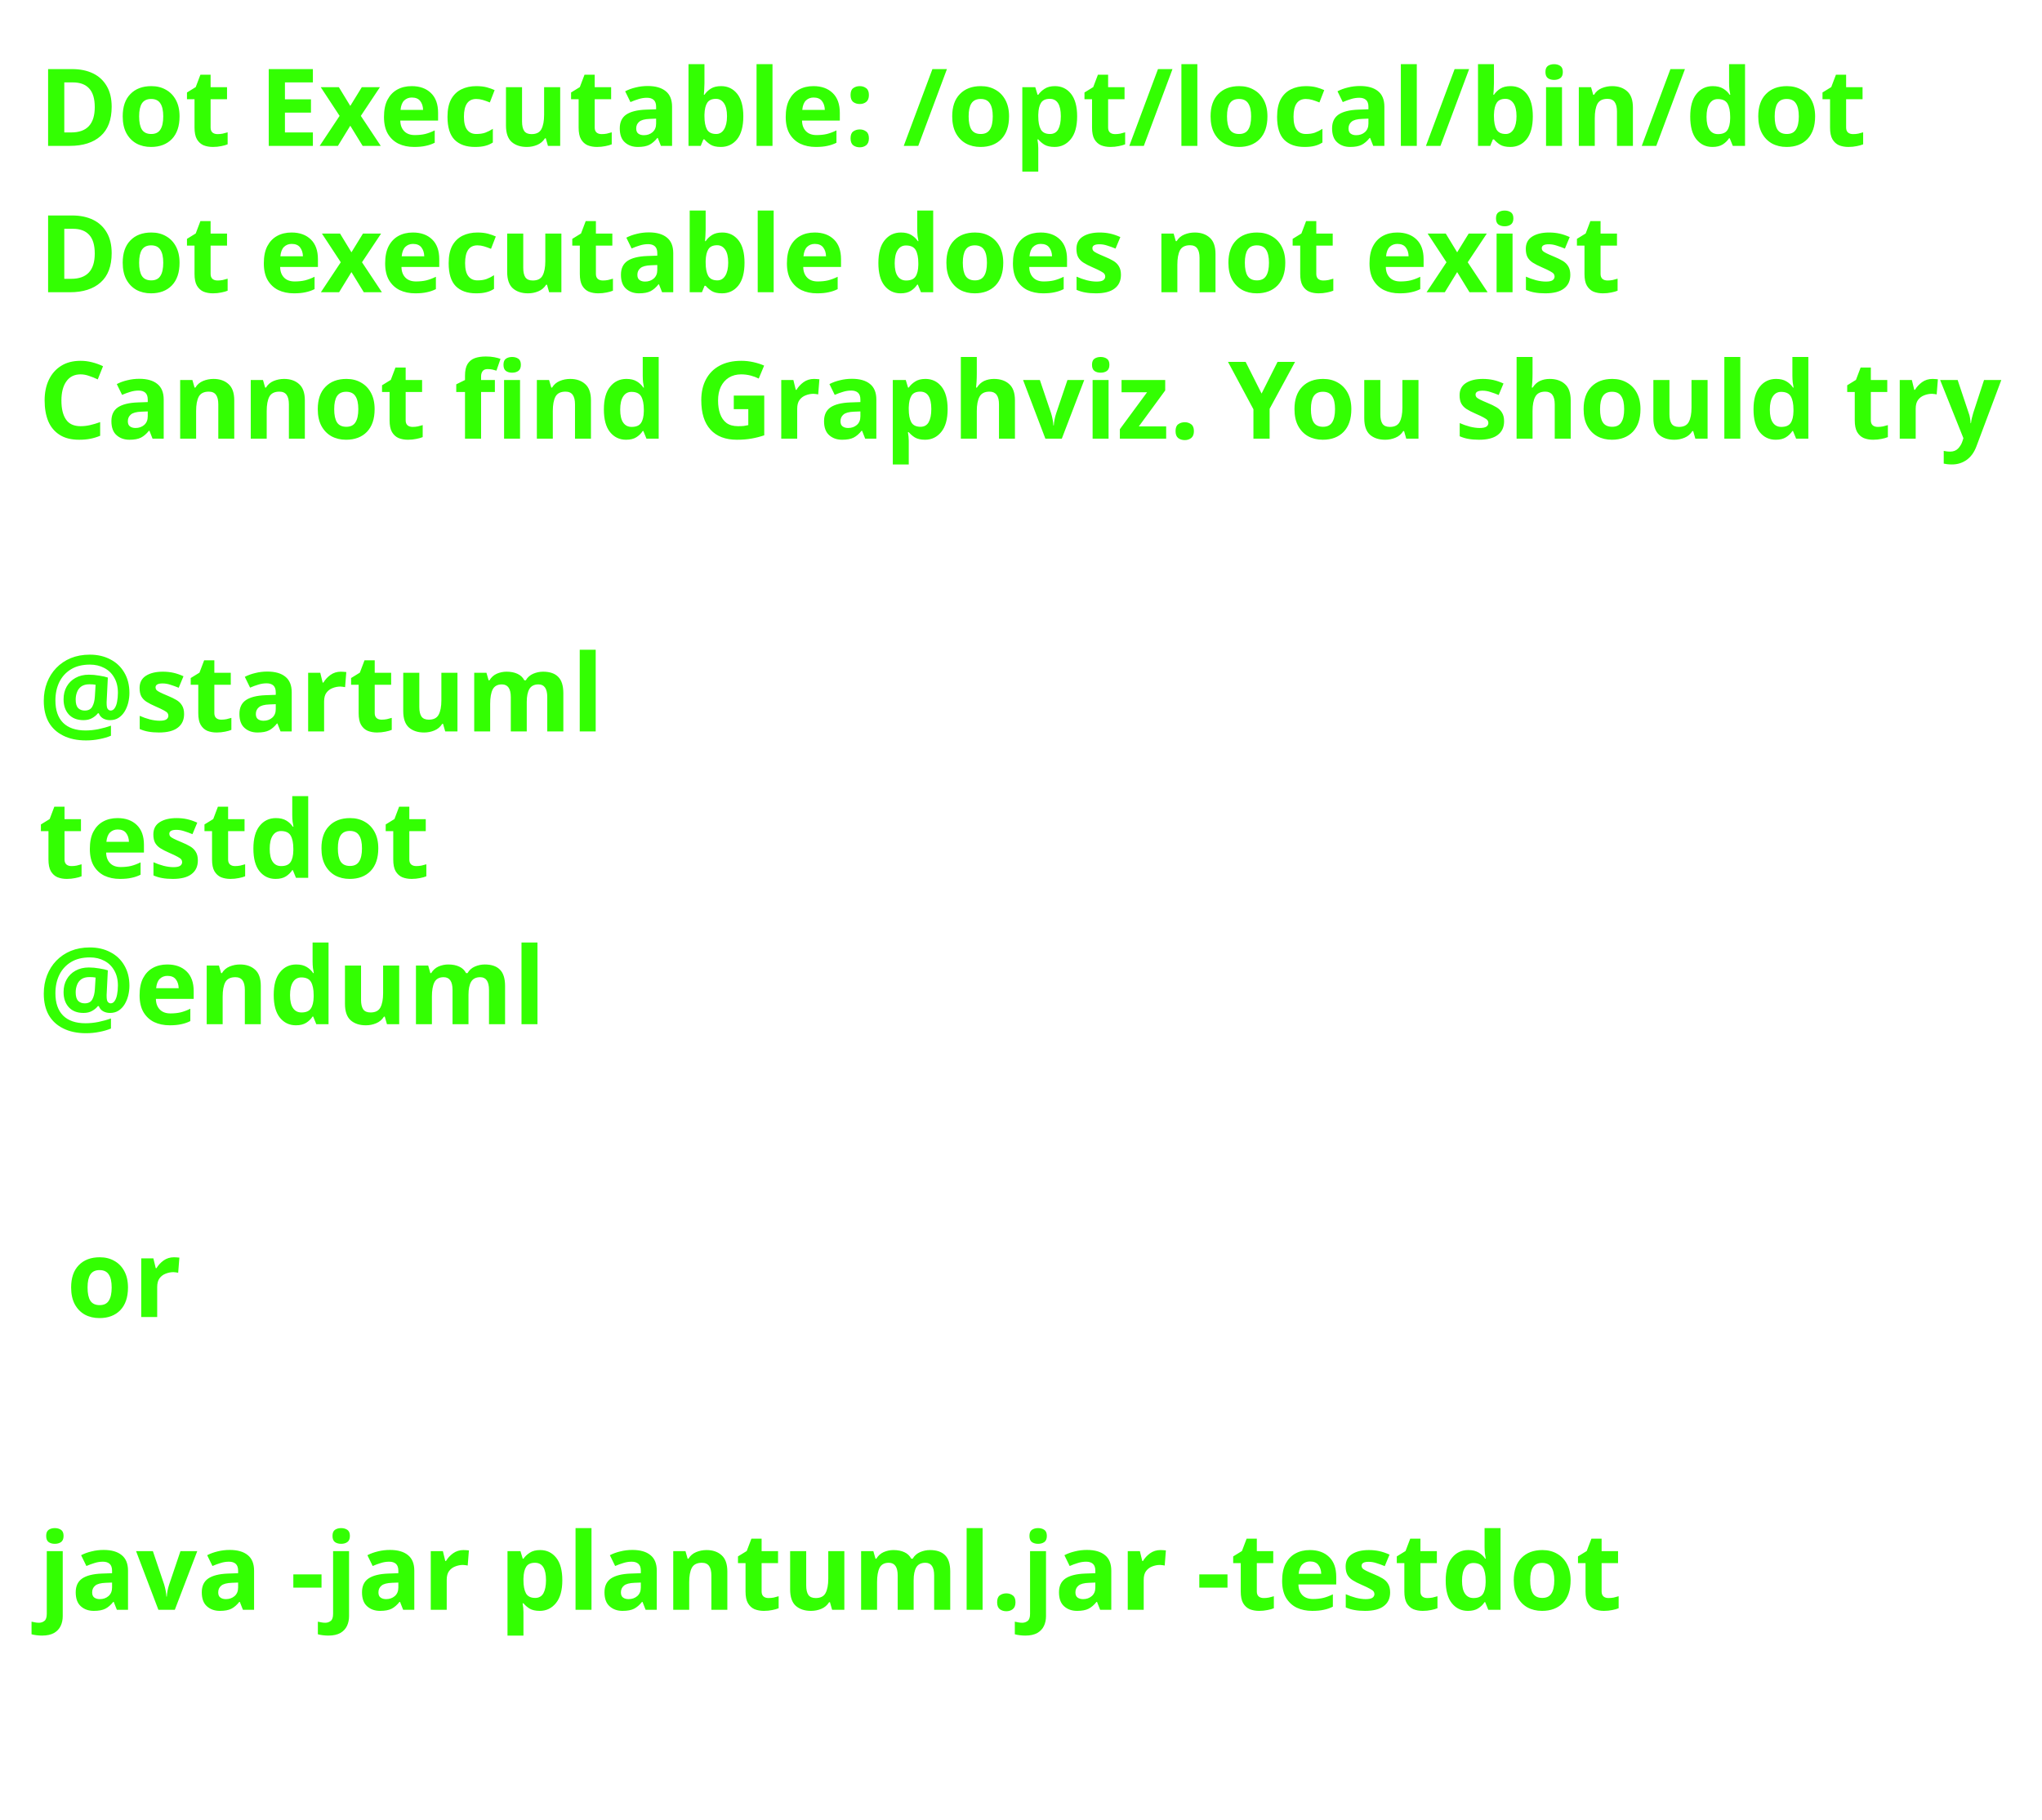
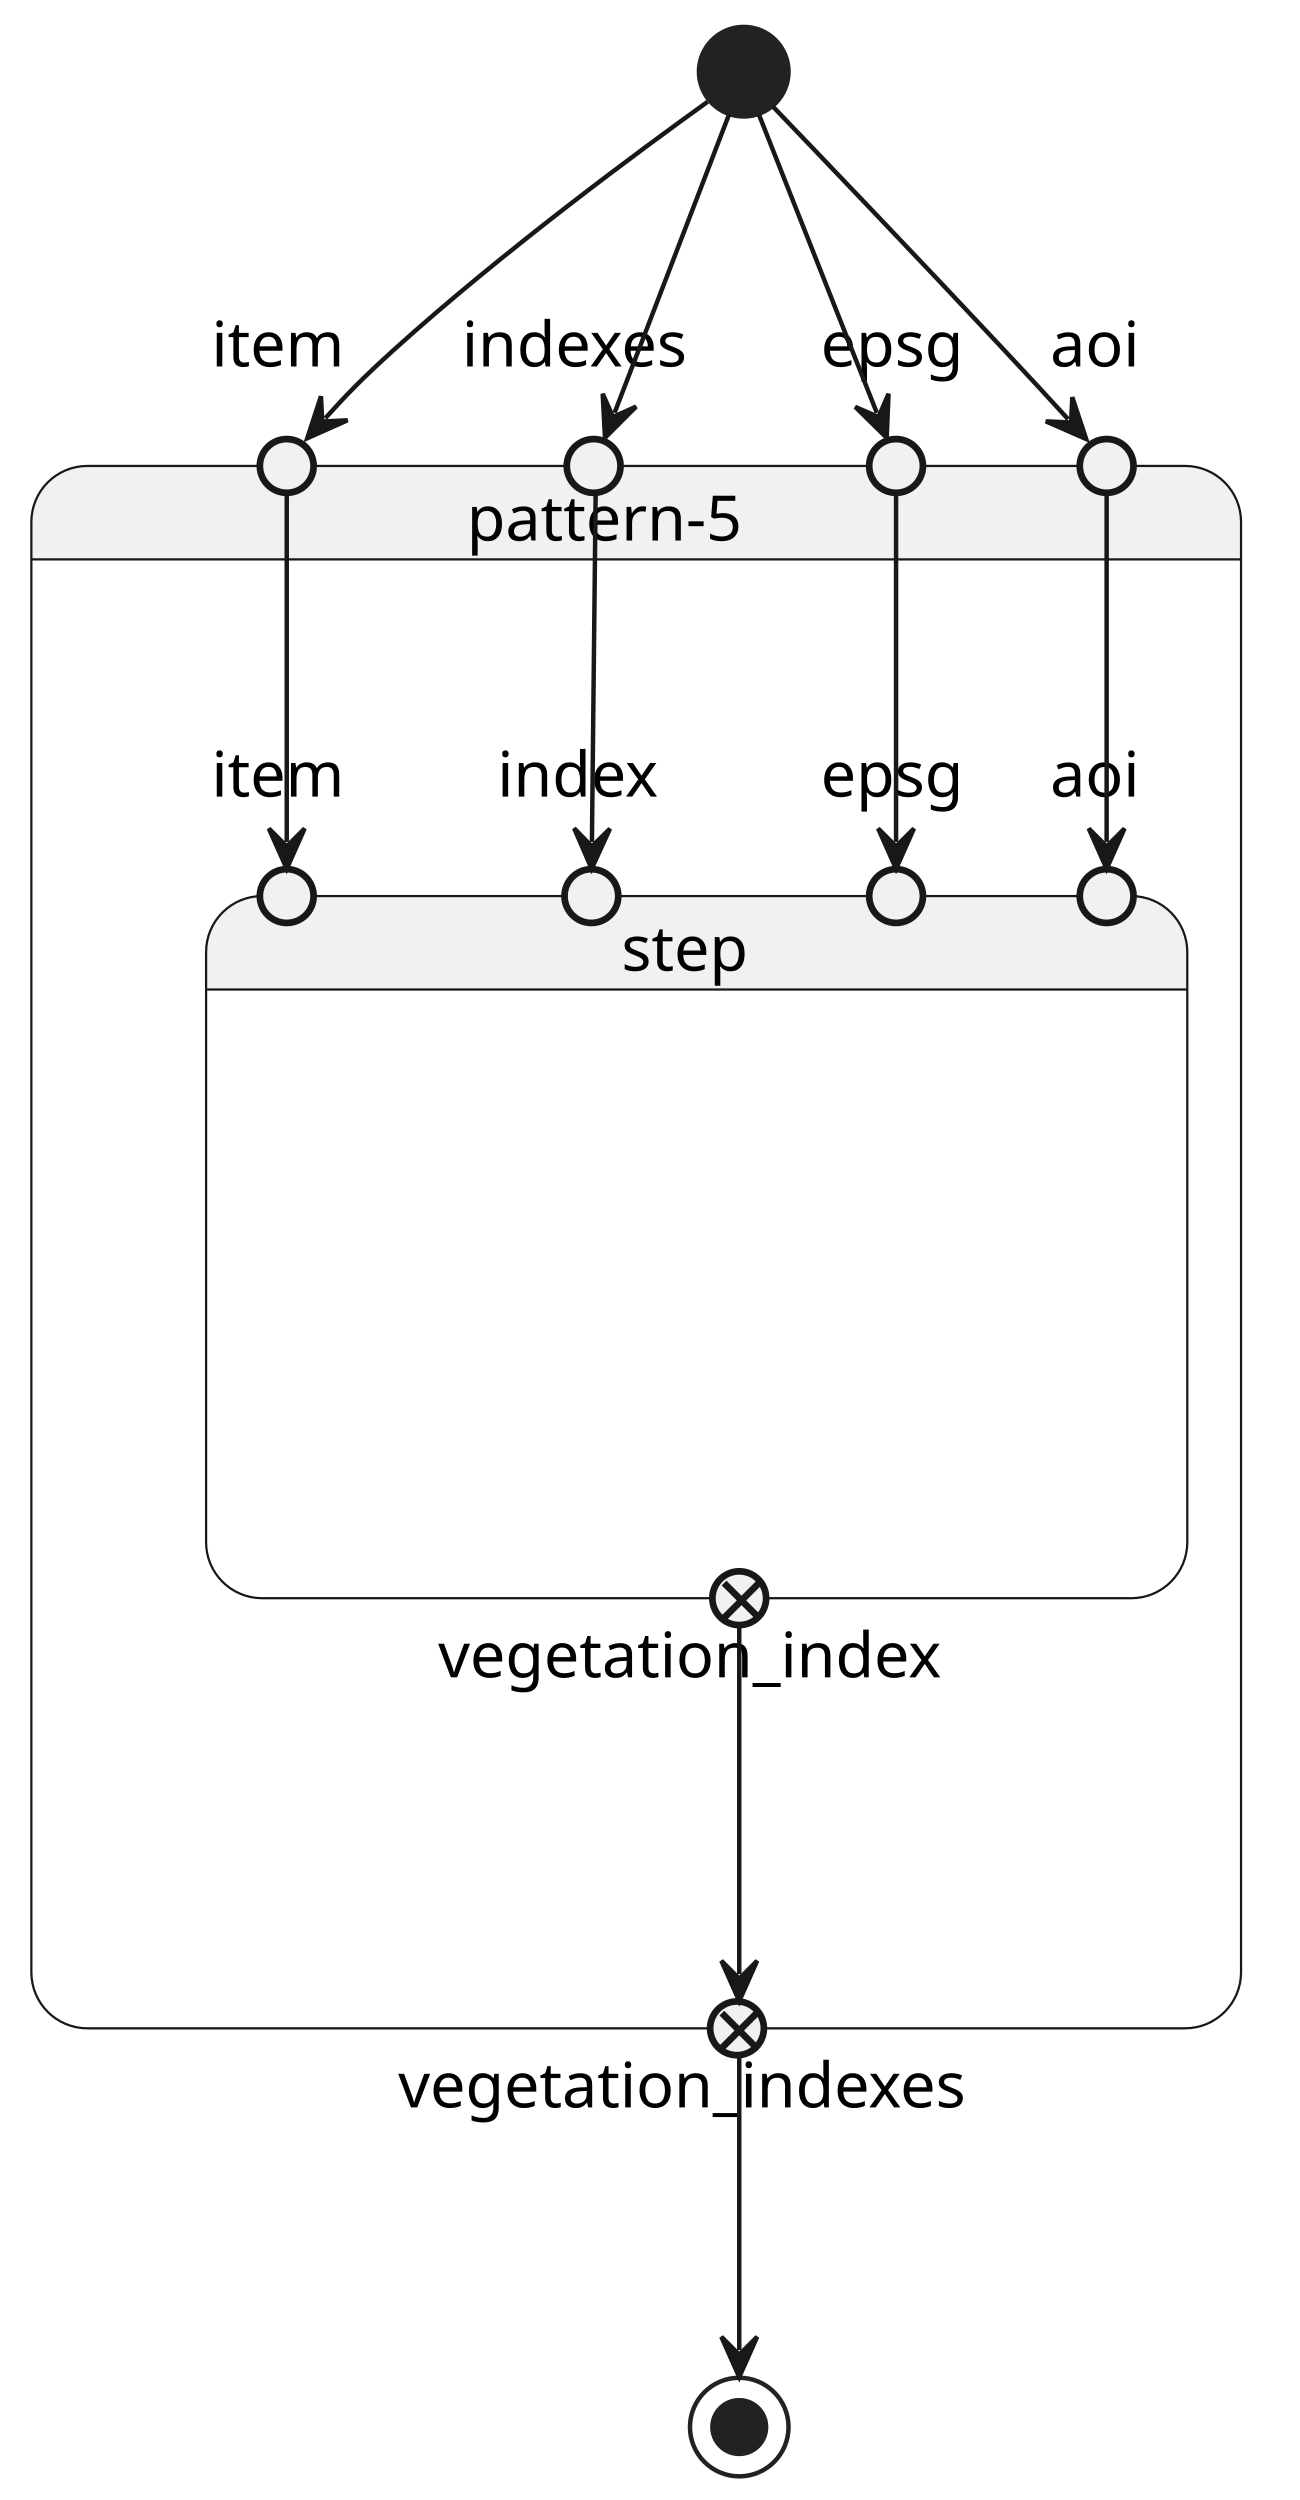
- <svg xmlns="http://www.w3.org/2000/svg" contentStyleType="text/css" data-diagram-type="STATE" height="237px" preserveAspectRatio="none" style="width:266px;height:237px;background:#FFFFFF;" version="1.1" viewBox="0 0 266 237" width="266px" zoomAndPan="magnify">
+ <svg xmlns="http://www.w3.org/2000/svg" contentStyleType="text/css" data-diagram-type="STATE" height="558px" preserveAspectRatio="none" style="width:290px;height:558px;background:#FFFFFF;" version="1.1" viewBox="0 0 290 558" width="290px" zoomAndPan="magnify">
  <defs />
  <g>
-     <text fill="#33FF02" font-family="sans-serif" font-size="14" font-weight="bold" lengthAdjust="spacing" textLength="236.501" x="5" y="19">Dot Executable: /opt/local/bin/dot</text>
-     <text fill="#33FF02" font-family="sans-serif" font-size="14" font-weight="bold" lengthAdjust="spacing" textLength="205.369" x="5" y="38.068">Dot executable does not exist</text>
-     <text fill="#33FF02" font-family="sans-serif" font-size="14" font-weight="bold" lengthAdjust="spacing" textLength="254.851" x="5" y="57.136">Cannot find Graphviz. You should try</text>
-     <text fill="#33FF02" font-family="sans-serif" font-size="14" font-weight="bold" lengthAdjust="spacing" textLength="3.64" x="5" y="76.204"> </text>
-     <text fill="#33FF02" font-family="sans-serif" font-size="14" font-weight="bold" lengthAdjust="spacing" textLength="72.327" x="5" y="95.272">@startuml</text>
-     <text fill="#33FF02" font-family="sans-serif" font-size="14" font-weight="bold" lengthAdjust="spacing" textLength="49.906" x="5" y="114.34">testdot</text>
-     <text fill="#33FF02" font-family="sans-serif" font-size="14" font-weight="bold" lengthAdjust="spacing" textLength="66.16" x="5" y="133.407">@enduml</text>
-     <text fill="#33FF02" font-family="sans-serif" font-size="14" font-weight="bold" lengthAdjust="spacing" textLength="3.64" x="5" y="152.475"> </text>
-     <text fill="#33FF02" font-family="sans-serif" font-size="14" font-weight="bold" lengthAdjust="spacing" textLength="15.127" x="8.64" y="171.543">or</text>
-     <text fill="#33FF02" font-family="sans-serif" font-size="14" font-weight="bold" lengthAdjust="spacing" textLength="3.64" x="5" y="190.611"> </text>
-     <text fill="#33FF02" font-family="sans-serif" font-size="14" font-weight="bold" lengthAdjust="spacing" textLength="202.845" x="5" y="209.679">java -jar plantuml.jar -testdot</text>
-     <text fill="#33FF02" font-family="sans-serif" font-size="14" font-weight="bold" lengthAdjust="spacing" textLength="3.64" x="5" y="228.747"> </text>
+     <g class="cluster" data-entity="pattern_5" data-source-line="11" data-uid="ent0002" id="cluster_pattern_5">
+       <path d="M19.5,104 L264.5,104 A12.5,12.5 0 0 1 277,116.5 L277,124.859 L7,124.859 L7,116.5 A12.5,12.5 0 0 1 19.5,104" fill="#F1F1F1" />
+       <rect fill="none" height="348.72" rx="12.5" ry="12.5" style="stroke:#181818;stroke-width:0.5;" width="270" x="7" y="104" />
+       <line style="stroke:#181818;stroke-width:0.5;" x1="7" x2="277" y1="124.859" y2="124.859" />
+       <text fill="#000000" font-family="sans-serif" font-size="14" lengthAdjust="spacing" textLength="75.612" x="104.194" y="120.655">pattern-5</text>
+     </g>
+     <g class="cluster" data-entity="step" data-source-line="36" data-uid="ent0007" id="cluster_step">
+       <path d="M58.5,200 L252.5,200 A12.5,12.5 0 0 1 265,212.5 L265,220.859 L46,220.859 L46,212.5 A12.5,12.5 0 0 1 58.5,200" fill="#F1F1F1" />
+       <rect fill="none" height="156.72" rx="12.5" ry="12.5" style="stroke:#181818;stroke-width:0.5;" width="219" x="46" y="200" />
+       <line style="stroke:#181818;stroke-width:0.5;" x1="46" x2="265" y1="220.859" y2="220.859" />
+       <text fill="#000000" font-family="sans-serif" font-size="14" lengthAdjust="spacing" textLength="33.605" x="138.697" y="216.655">step</text>
+     </g>
+     <text fill="#000000" font-family="sans-serif" font-size="14" lengthAdjust="spacing" textLength="25.204" x="234.398" y="81.796">aoi</text>
+     <ellipse cx="247" cy="104" fill="#F1F1F1" rx="6" ry="6" style="stroke:#181818;stroke-width:1.5;" />
+     <text fill="#000000" font-family="sans-serif" font-size="14" lengthAdjust="spacing" textLength="33.605" x="183.197" y="81.796">epsg</text>
+     <ellipse cx="200" cy="104" fill="#F1F1F1" rx="6" ry="6" style="stroke:#181818;stroke-width:1.5;" />
+     <text fill="#000000" font-family="sans-serif" font-size="14" lengthAdjust="spacing" textLength="58.81" x="103.095" y="81.796">indexes</text>
+     <ellipse cx="132.5" cy="104" fill="#F1F1F1" rx="6" ry="6" style="stroke:#181818;stroke-width:1.5;" />
+     <text fill="#000000" font-family="sans-serif" font-size="14" lengthAdjust="spacing" textLength="33.605" x="47.197" y="81.796">item</text>
+     <ellipse cx="64" cy="104" fill="#F1F1F1" rx="6" ry="6" style="stroke:#181818;stroke-width:1.5;" />
+     <text fill="#000000" font-family="sans-serif" font-size="14" lengthAdjust="spacing" textLength="151.225" x="88.888" y="470.375">vegetation_indexes</text>
+     <ellipse cx="164.5" cy="452.72" fill="#F1F1F1" rx="6" ry="6" style="stroke:#181818;stroke-width:1.5;" />
+     <line style="stroke:#181818;stroke-width:1.5;" x1="168.889" x2="161.111" y1="457.109" y2="449.331" />
+     <line style="stroke:#181818;stroke-width:1.5;" x1="168.889" x2="161.111" y1="449.331" y2="457.109" />
+     <text fill="#000000" font-family="sans-serif" font-size="14" lengthAdjust="spacing" textLength="33.605" x="47.197" y="177.796">item</text>
+     <ellipse cx="64" cy="200" fill="#F1F1F1" rx="6" ry="6" style="stroke:#181818;stroke-width:1.5;" />
+     <text fill="#000000" font-family="sans-serif" font-size="14" lengthAdjust="spacing" textLength="25.204" x="234.398" y="177.796">aoi</text>
+     <ellipse cx="247" cy="200" fill="#F1F1F1" rx="6" ry="6" style="stroke:#181818;stroke-width:1.5;" />
+     <text fill="#000000" font-family="sans-serif" font-size="14" lengthAdjust="spacing" textLength="33.605" x="183.197" y="177.796">epsg</text>
+     <ellipse cx="200" cy="200" fill="#F1F1F1" rx="6" ry="6" style="stroke:#181818;stroke-width:1.5;" />
+     <text fill="#000000" font-family="sans-serif" font-size="14" lengthAdjust="spacing" textLength="42.007" x="110.997" y="177.796">index</text>
+     <ellipse cx="132" cy="200" fill="#F1F1F1" rx="6" ry="6" style="stroke:#181818;stroke-width:1.5;" />
+     <text fill="#000000" font-family="sans-serif" font-size="14" lengthAdjust="spacing" textLength="134.422" x="97.789" y="374.375">vegetation_index</text>
+     <ellipse cx="165" cy="356.72" fill="#F1F1F1" rx="6" ry="6" style="stroke:#181818;stroke-width:1.5;" />
+     <line style="stroke:#181818;stroke-width:1.5;" x1="169.389" x2="161.611" y1="361.109" y2="353.331" />
+     <line style="stroke:#181818;stroke-width:1.5;" x1="169.389" x2="161.611" y1="353.331" y2="361.109" />
+     <ellipse cx="166" cy="16" fill="#222222" rx="10" ry="10" style="stroke:#222222;stroke-width:1;" />
+     <ellipse cx="165" cy="541.72" fill="none" rx="11" ry="11" style="stroke:#222222;stroke-width:1;" />
+     <ellipse cx="165" cy="541.72" fill="#222222" rx="6" ry="6" style="stroke:#222222;stroke-width:1;" />
+     <g class="link" data-entity-1="pattern_5_item" data-entity-2="step_item" data-source-line="42" data-uid="lnk2" id="link_pattern_5_item_step_item">
+       <path d="M64,110.05 C64,126.38 64,171.56 64,187.92" fill="none" id="pattern_5_item-to-step_item" style="stroke:#181818;stroke-width:1;" />
+       <polygon fill="#181818" points="64,193.92,68,184.92,64,188.92,60,184.92,64,193.92" style="stroke:#181818;stroke-width:1;" />
+     </g>
+     <g class="link" data-entity-1="pattern_5_aoi" data-entity-2="step_aoi" data-source-line="50" data-uid="lnk3" id="link_pattern_5_aoi_step_aoi">
+       <path d="M247,110.05 C247,126.38 247,171.56 247,187.92" fill="none" id="pattern_5_aoi-to-step_aoi" style="stroke:#181818;stroke-width:1;" />
+       <polygon fill="#181818" points="247,193.92,251,184.92,247,188.92,243,184.92,247,193.92" style="stroke:#181818;stroke-width:1;" />
+     </g>
+     <g class="link" data-entity-1="pattern_5_epsg" data-entity-2="step_epsg" data-source-line="58" data-uid="lnk4" id="link_pattern_5_epsg_step_epsg">
+       <path d="M200,110.05 C200,126.38 200,171.56 200,187.92" fill="none" id="pattern_5_epsg-to-step_epsg" style="stroke:#181818;stroke-width:1;" />
+       <polygon fill="#181818" points="200,193.92,204,184.92,200,188.92,196,184.92,200,193.92" style="stroke:#181818;stroke-width:1;" />
+     </g>
+     <g class="link" data-entity-1="pattern_5_indexes" data-entity-2="step_index" data-source-line="66" data-uid="lnk5" id="link_pattern_5_indexes_step_index">
+       <path d="M132.95,110.05 C132.77,126.38 132.296,171.56 132.116,187.92" fill="none" id="pattern_5_indexes-to-step_index" style="stroke:#181818;stroke-width:1;" />
+       <polygon fill="#181818" points="132.05,193.92,136.149,184.965,132.105,188.92,128.149,184.876,132.05,193.92" style="stroke:#181818;stroke-width:1;" />
+     </g>
+     <g class="link" data-entity-1="step_vegetation_index" data-entity-2="pattern_5_vegetation_indexes" data-source-line="82" data-uid="lnk6" id="link_step_vegetation_index_pattern_5_vegetation_indexes">
+       <path d="M165,362.77 C165,379.1 165,424.28 165,440.64" fill="none" id="step_vegetation_index-to-pattern_5_vegetation_indexes" style="stroke:#181818;stroke-width:1;" />
+       <polygon fill="#181818" points="165,446.64,169,437.64,165,441.64,161,437.64,165,446.64" style="stroke:#181818;stroke-width:1;" />
+     </g>
+     <g class="link" data-entity-1=".start." data-entity-2="pattern_5_aoi" data-source-line="87" data-uid="lnk8" id="link_.start._pattern_5_aoi">
+       <path d="M172.47,23.74 C183.23,34.94 205.43,58.15 224,78 C230.45,84.89 233.779,88.495 238.399,93.565" fill="none" id="*start*-to-pattern_5_aoi" style="stroke:#181818;stroke-width:1;" />
+       <polygon fill="#181818" points="242.44,98,239.335,88.653,239.072,94.304,233.422,94.042,242.44,98" style="stroke:#181818;stroke-width:1;" />
+     </g>
+     <g class="link" data-entity-1=".start." data-entity-2="pattern_5_epsg" data-source-line="89" data-uid="lnk9" id="link_.start._pattern_5_epsg">
+       <path d="M169.38,25.56 C176.37,43.23 190.016,77.729 195.706,92.139" fill="none" id="*start*-to-pattern_5_epsg" style="stroke:#181818;stroke-width:1;" />
+       <polygon fill="#181818" points="197.91,97.72,198.325,87.88,196.074,93.069,190.884,90.818,197.91,97.72" style="stroke:#181818;stroke-width:1;" />
+     </g>
+     <g class="link" data-entity-1=".start." data-entity-2="pattern_5_indexes" data-source-line="91" data-uid="lnk10" id="link_.start._pattern_5_indexes">
+       <path d="M162.72,25.56 C155.93,43.23 142.71,77.708 137.18,92.118" fill="none" id="*start*-to-pattern_5_indexes" style="stroke:#181818;stroke-width:1;" />
+       <polygon fill="#181818" points="135.03,97.72,141.989,90.751,136.821,93.052,134.52,87.884,135.03,97.72" style="stroke:#181818;stroke-width:1;" />
+     </g>
+     <g class="link" data-entity-1=".start." data-entity-2="pattern_5_item" data-source-line="93" data-uid="lnk11" id="link_.start._pattern_5_item">
+       <path d="M157.95,22.71 C143.46,33.11 112.24,56.1 88,78 C80.86,84.45 77.288,88.154 72.599,93.355" fill="none" id="*start*-to-pattern_5_item" style="stroke:#181818;stroke-width:1;" />
+       <polygon fill="#181818" points="68.58,97.81,77.578,93.806,71.929,94.097,71.637,88.448,68.58,97.81" style="stroke:#181818;stroke-width:1;" />
+     </g>
+     <g class="link" data-entity-1="pattern_5_vegetation_indexes" data-entity-2=".end." data-source-line="97" data-uid="lnk13" id="link_pattern_5_vegetation_indexes_.end.">
+       <path d="M165,458.9 C165,472.95 165,505.95 165,524.57" fill="none" id="pattern_5_vegetation_indexes-to-*end*" style="stroke:#181818;stroke-width:1;" />
+       <polygon fill="#181818" points="165,530.57,169,521.57,165,525.57,161,521.57,165,530.57" style="stroke:#181818;stroke-width:1;" />
+     </g>
  </g>
</svg>
